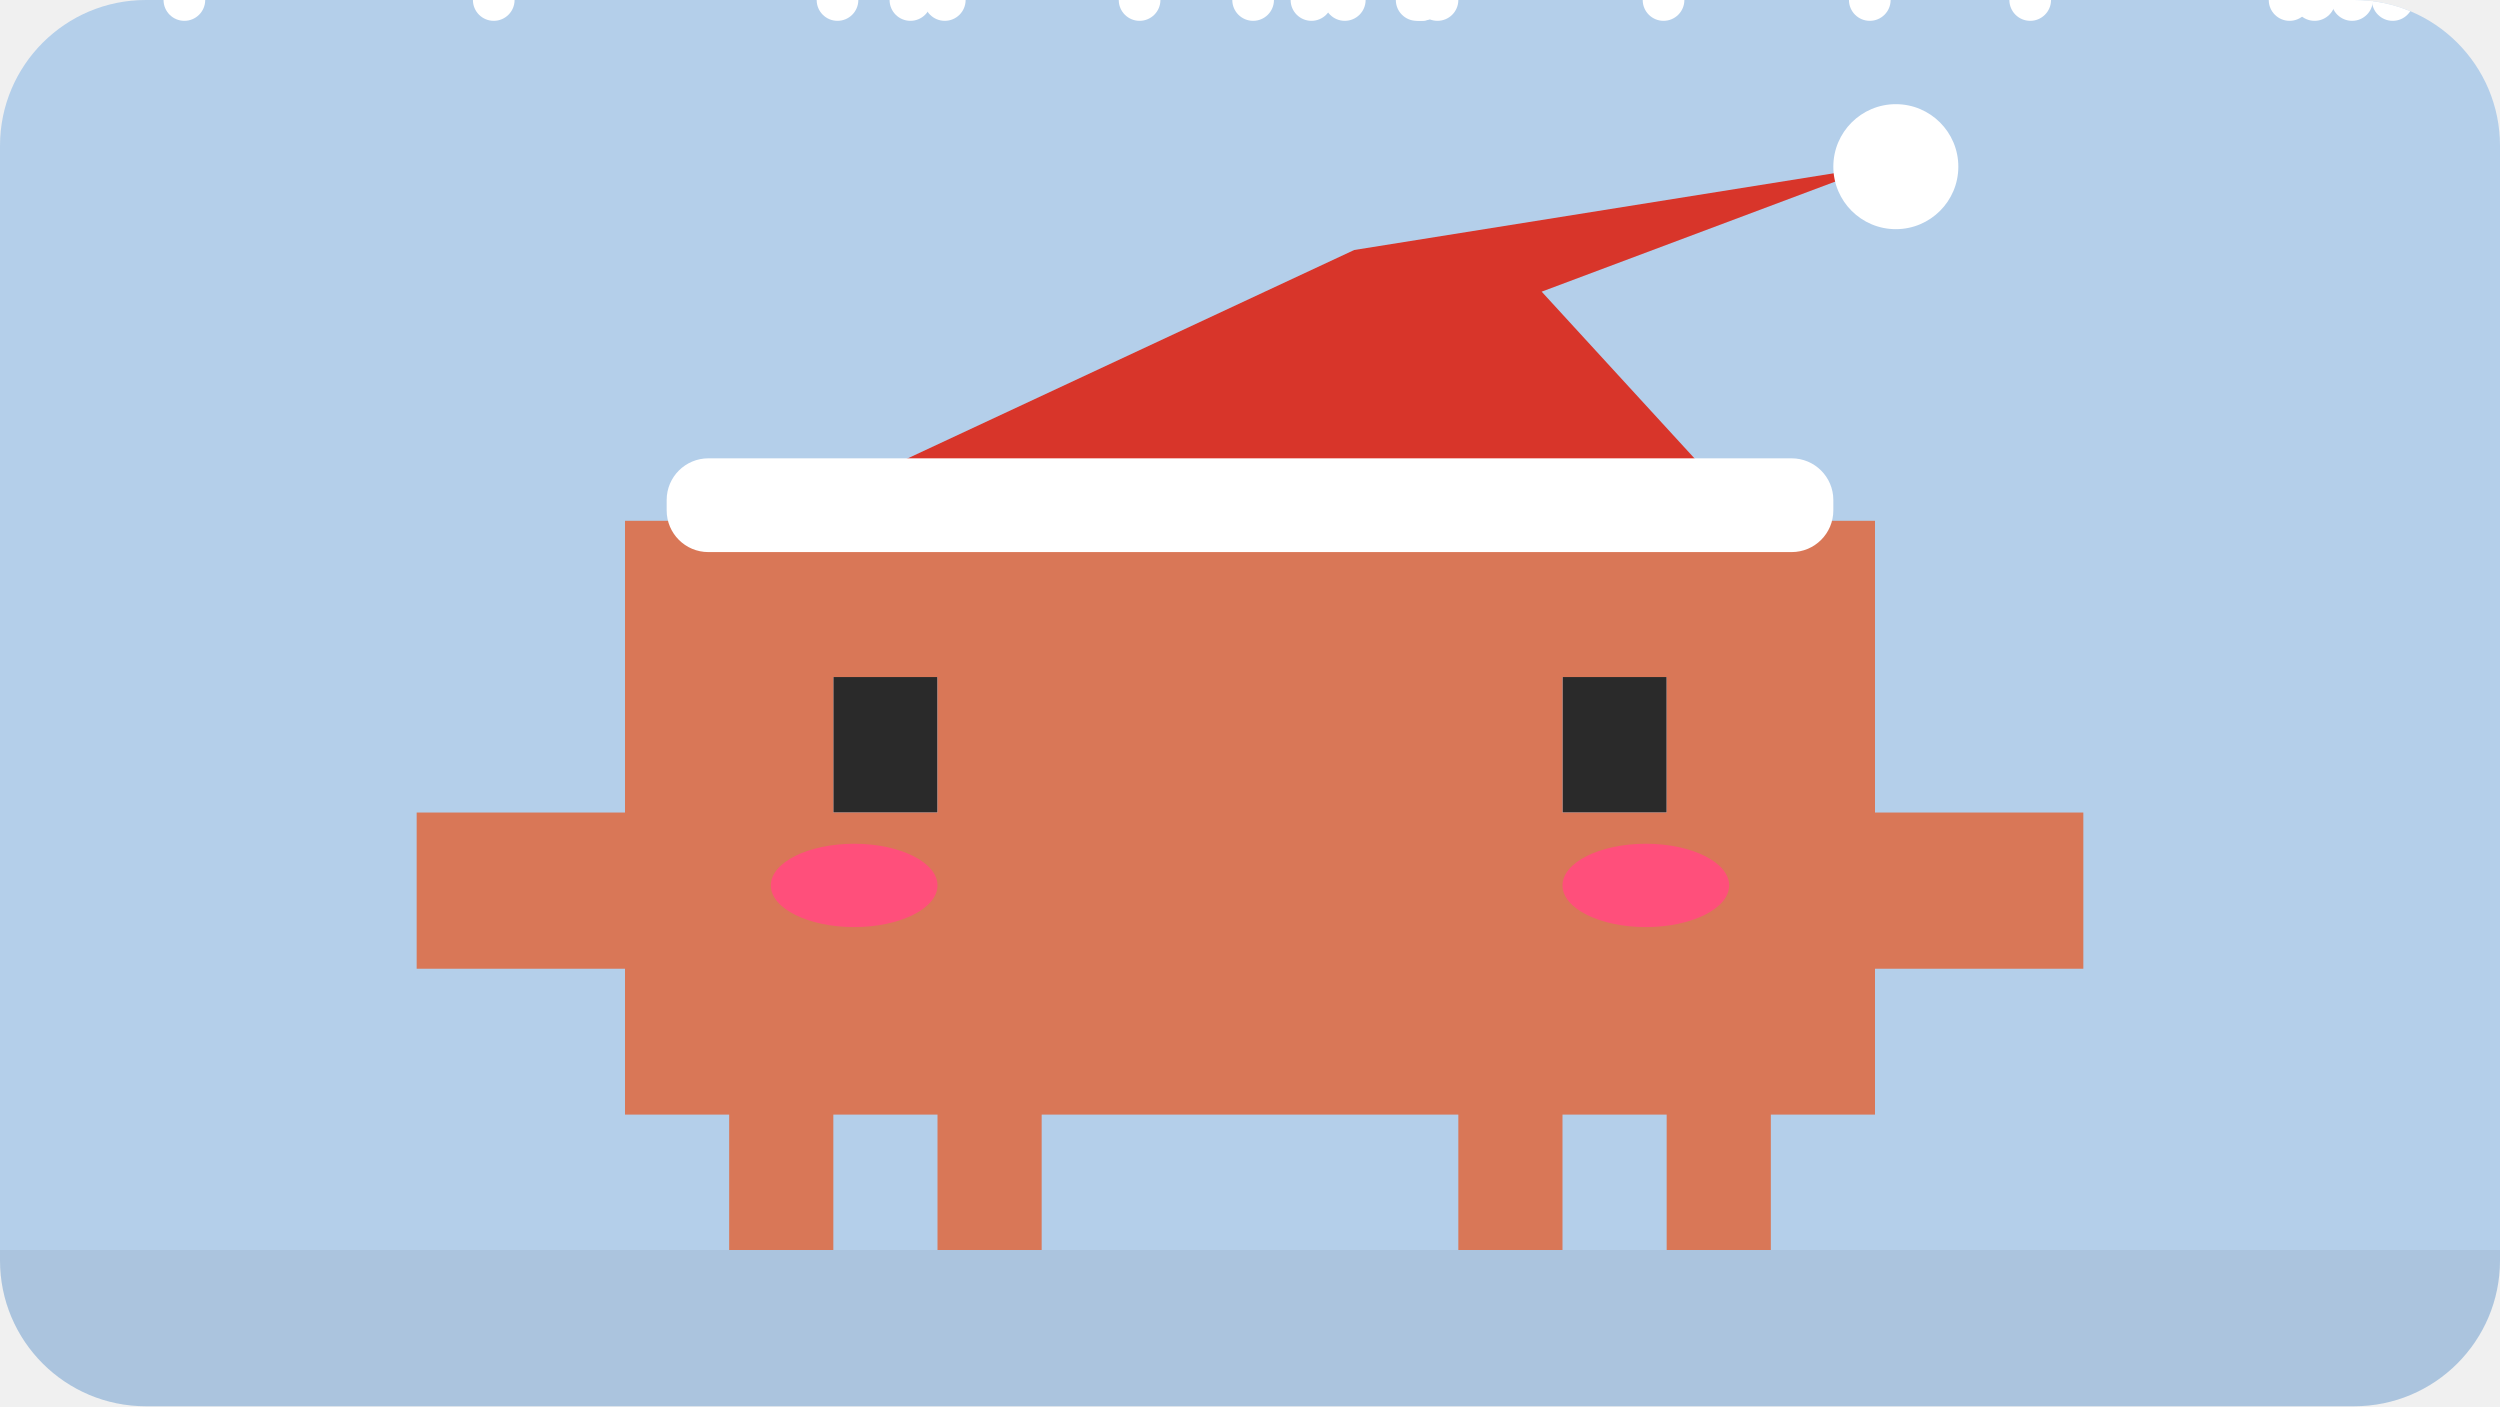
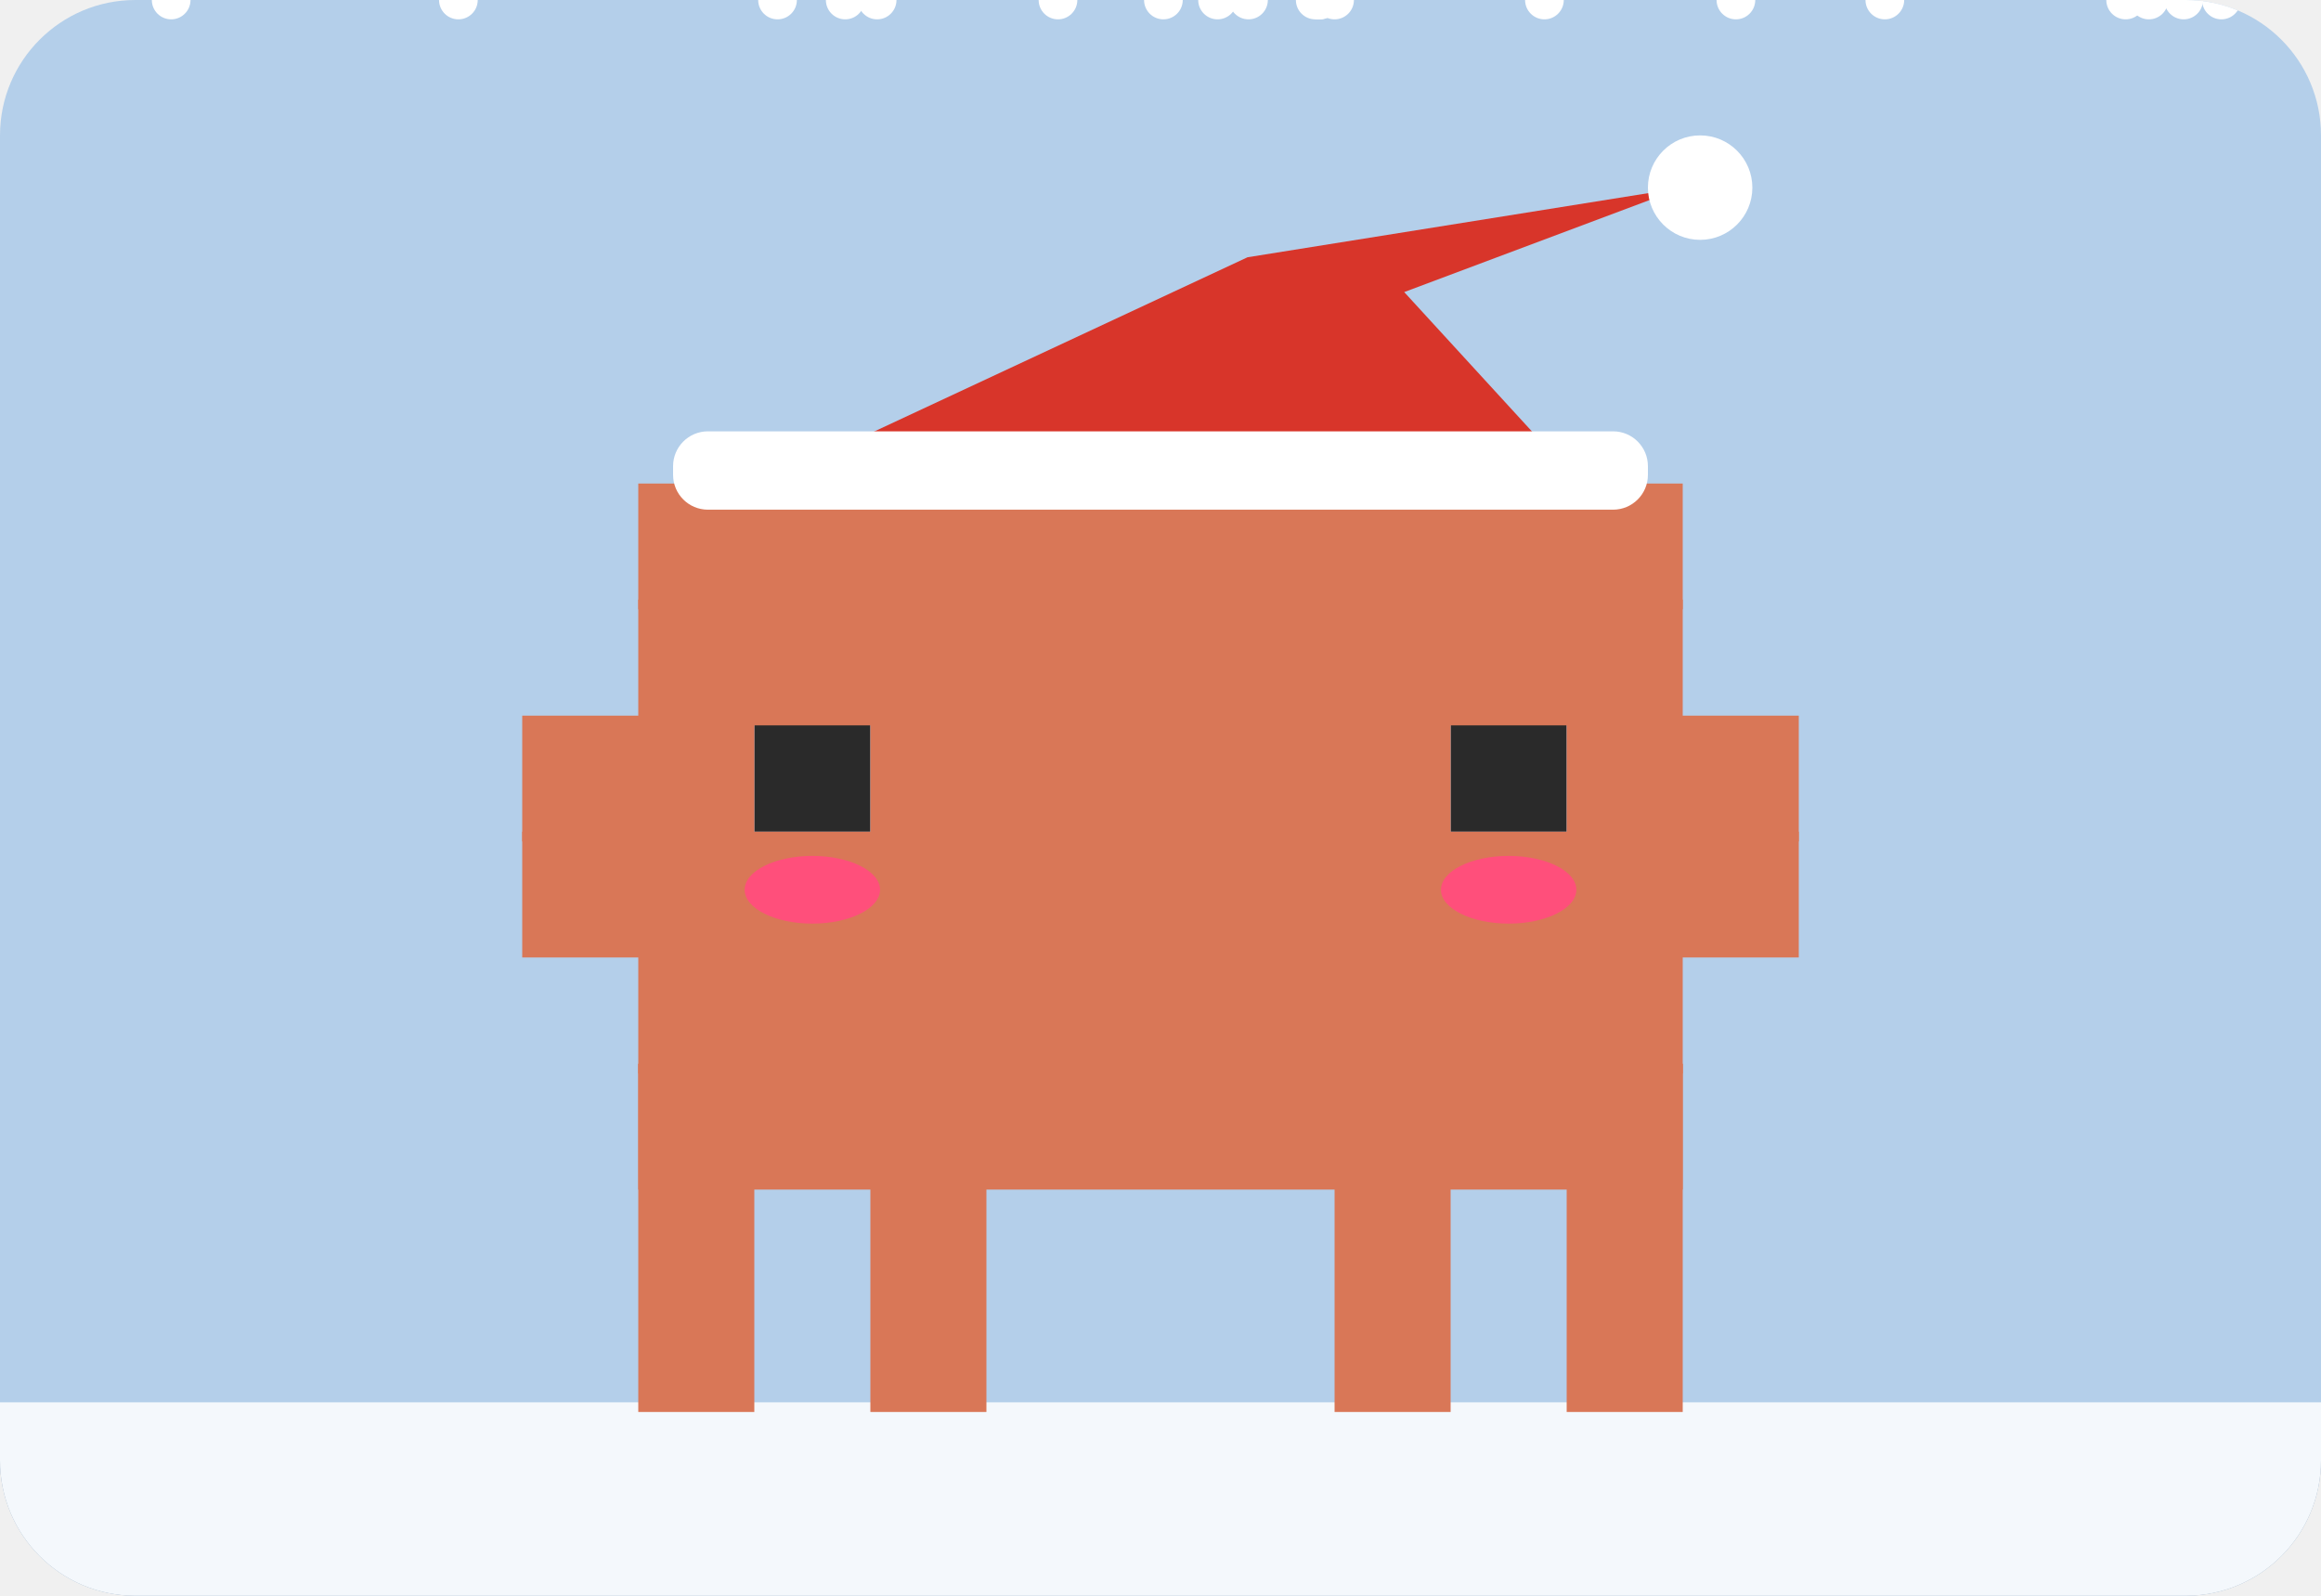
- <svg xmlns="http://www.w3.org/2000/svg" class="walk" viewBox="-30 -50 240 135" width="240" height="135">
-   <style>@keyframes blink{0%,90%,100%{opacity:0}93%,97%{opacity:1}}@keyframes bob{0%,100%{transform:translateY(0)}50%{transform:translateY(-6px)}}@keyframes hop{0%,100%{transform:translateY(0)}40%{transform:translateY(-16px)}60%{transform:translateY(-16px)}}@keyframes legA{0%,100%{transform:translateY(0)}50%{transform:translateY(-5px)}}@keyframes legB{0%,100%{transform:translateY(-5px)}50%{transform:translateY(0)}}@keyframes breathe{0%,100%{transform:scaleY(1)}50%{transform:scaleY(.95)}}@keyframes z{0%{opacity:0;transform:translate(0,0)}30%{opacity:1}100%{opacity:0;transform:translate(10px,-18px)}}@keyframes fall{0%{transform:translate(0,0);opacity:0}10%{opacity:1}90%{opacity:1}100%{transform:translate(8px,130px);opacity:0}}@keyframes drift{0%{transform:translate(0,0) rotate(0);opacity:0}10%{opacity:1}50%{transform:translate(14px,65px) rotate(180deg)}90%{opacity:1}100%{transform:translate(-4px,130px) rotate(360deg);opacity:0}}@keyframes rain{0%{transform:translate(0,0)}100%{transform:translate(-6px,135px)}}@keyframes rise{0%{transform:translate(0,0);opacity:0}15%{opacity:1}85%{opacity:1}100%{transform:translate(6px,-120px);opacity:0}}@keyframes twinkle{0%,100%{opacity:.25}50%{opacity:1}}@keyframes spin{to{transform:rotate(360deg)}}@keyframes sway{0%,100%{transform:rotate(-6deg)}50%{transform:rotate(6deg)}}@keyframes burst{0%{transform:scale(.1);opacity:0}15%{opacity:1}70%{transform:scale(1);opacity:1}100%{transform:scale(1.15);opacity:0}}@keyframes heat{0%{transform:translateY(0);opacity:0}30%{opacity:.8}100%{transform:translateY(-26px);opacity:0}}@keyframes drip{0%,60%{transform:translateY(0);opacity:0}70%{opacity:1}100%{transform:translateY(14px);opacity:0}}.lid{opacity:0;animation:blink 3.5s infinite}.bob .body{animation:bob .9s ease-in-out infinite}.walk .body{animation:bob .4s steps(2) infinite}.walk .la{animation:legA .4s steps(2) infinite}.walk .lb{animation:legB .4s steps(2) infinite}.jump .all{animation:hop .7s ease-in-out infinite}.sleep .body{transform-box:fill-box;transform-origin:50% 100%;animation:breathe 2.4s ease-in-out infinite}.sleep .z1{animation:z 2.4s infinite}.sleep .z2{animation:z 2.4s 1.2s infinite}.fall{animation:fall 5s linear infinite}.drift{animation:drift 7s linear infinite}.rain{animation:rain 1s linear infinite}.rise{animation:rise 6s linear infinite}.twinkle{animation:twinkle 2s ease-in-out infinite}.spin{animation:spin 12s linear infinite}.sway{animation:sway 2.4s ease-in-out infinite}.heat{animation:heat 1.8s ease-out infinite}.burst{animation:burst 1.8s ease-out infinite}.drip{animation:drip 2.2s ease-in infinite}</style>
+ <svg xmlns="http://www.w3.org/2000/svg" class="walk" viewBox="-54 -50 240 165" width="240" height="165">
+   <style>@keyframes blink{0%,88%,100%{transform:scaleY(0)}90.5%{transform:scaleY(.8)}92.5%,94.5%{transform:scaleY(1)}96.5%{transform:scaleY(.8)}}@keyframes bob{0%,100%{transform:translateY(0)}50%{transform:translateY(-6px)}}@keyframes hop{0%,100%{transform:translateY(0)}40%{transform:translateY(-16px)}60%{transform:translateY(-16px)}}@keyframes legA{0%,100%{transform:translateY(0)}50%{transform:translateY(-5px)}}@keyframes legB{0%,100%{transform:translateY(-5px)}50%{transform:translateY(0)}}@keyframes breathe{0%,100%{transform:scaleY(1)}50%{transform:scaleY(.95)}}@keyframes z{0%{opacity:0;transform:translate(0,0)}30%{opacity:1}100%{opacity:0;transform:translate(10px,-18px)}}@keyframes fall{0%{transform:translate(0,0);opacity:0}10%{opacity:1}90%{opacity:1}100%{transform:translate(8px,165px);opacity:0}}@keyframes drift{0%{transform:translate(0,0) rotate(0);opacity:0}10%{opacity:1}50%{transform:translate(14px,82px) rotate(180deg)}90%{opacity:1}100%{transform:translate(-4px,165px) rotate(360deg);opacity:0}}@keyframes rain{0%{transform:translate(0,0)}100%{transform:translate(-6px,170px)}}@keyframes rise{0%{transform:translate(0,0);opacity:0}15%{opacity:1}85%{opacity:1}100%{transform:translate(6px,-150px);opacity:0}}@keyframes twinkle{0%,100%{opacity:.25}50%{opacity:1}}@keyframes spin{to{transform:rotate(360deg)}}@keyframes sway{0%,100%{transform:rotate(-6deg)}50%{transform:rotate(6deg)}}@keyframes burst{0%{transform:scale(.1);opacity:0}15%{opacity:1}70%{transform:scale(1);opacity:1}100%{transform:scale(1.15);opacity:0}}@keyframes heat{0%{transform:translateY(0);opacity:0}30%{opacity:.8}100%{transform:translateY(-26px);opacity:0}}@keyframes drip{0%,60%{transform:translateY(0);opacity:0}70%{opacity:1}100%{transform:translateY(14px);opacity:0}}.lid{transform-box:fill-box;transform-origin:50% 0;transform:scaleY(0);animation:blink 3.5s infinite}.bob .body{animation:bob .9s ease-in-out infinite}.walk .body{animation:bob .4s steps(2) infinite}.walk .la{animation:legA .4s steps(2) infinite}.walk .lb{animation:legB .4s steps(2) infinite}.jump .all{animation:hop .7s ease-in-out infinite}.sleep .body{transform-box:fill-box;transform-origin:50% 100%;animation:breathe 2.4s ease-in-out infinite}.sleep .z1{animation:z 2.4s infinite}.sleep .z2{animation:z 2.4s 1.2s infinite}.fall{animation:fall 5s linear infinite}.drift{animation:drift 7s linear infinite}.rain{animation:rain 1s linear infinite}.rise{animation:rise 6s linear infinite}.twinkle{animation:twinkle 2s ease-in-out infinite}.spin{animation:spin 12s linear infinite}.sway{animation:sway 2.4s ease-in-out infinite}.heat{animation:heat 1.8s ease-out infinite}.burst{animation:burst 1.8s ease-out infinite}.drip{animation:drip 2.2s ease-in infinite}</style>
  <defs>
    <clipPath id="frame">
-       <rect x="-30" y="-50" width="240" height="135" rx="14" />
+       <rect x="-54" y="-50" width="240" height="165" rx="14" />
    </clipPath>
  </defs>
  <g clip-path="url(#frame)">
-     <rect x="-30" y="-50" width="240" height="135" rx="14" fill="#B4CFEA" />
-     <rect x="-30" y="70" width="240" height="15" fill="#0000000d" />
-     <g transform="translate(-12.3 -50)">
+     <rect x="-54" y="-50" width="240" height="165" rx="14" fill="#B4CFEA" />
+     <rect x="-54" y="96" width="240" height="19" fill="#0000002e" />
+     <g transform="translate(-36.3 -50)">
      <g class="fall" style="animation-duration:5s;animation-delay:-1.00s">
        <circle r="2" fill="#fff" />
      </g>
    </g>
-     <g transform="translate(57.4 -50)">
+     <g transform="translate(33.4 -50)">
      <g class="fall" style="animation-duration:5s;animation-delay:-4.50s">
        <circle r="2" fill="#fff" />
      </g>
    </g>
-     <g transform="translate(50.4 -50)">
+     <g transform="translate(26.4 -50)">
      <g class="fall" style="animation-duration:5s;animation-delay:-3.00s">
        <circle r="2" fill="#fff" />
      </g>
    </g>
-     <g transform="translate(195.8 -50)">
+     <g transform="translate(171.8 -50)">
      <g class="fall" style="animation-duration:5s;animation-delay:-1.50s">
        <circle r="2" fill="#fff" />
      </g>
    </g>
-     <g transform="translate(99.1 -50)">
+     <g transform="translate(75.1 -50)">
      <g class="fall" style="animation-duration:5s;animation-delay:-0.00s">
        <circle r="2" fill="#fff" />
      </g>
    </g>
-     <g transform="translate(106.5 -50)">
+     <g transform="translate(82.5 -50)">
      <g class="fall" style="animation-duration:5s;animation-delay:-3.50s">
        <circle r="2" fill="#fff" />
      </g>
    </g>
-     <g transform="translate(106.0 -50)">
+     <g transform="translate(82.0 -50)">
      <g class="fall" style="animation-duration:5s;animation-delay:-2.00s">
        <circle r="2" fill="#fff" />
      </g>
    </g>
-     <g transform="translate(108.0 -50)">
+     <g transform="translate(84.0 -50)">
      <g class="fall" style="animation-duration:5s;animation-delay:-0.50s">
        <circle r="2" fill="#fff" />
      </g>
    </g>
-     <g transform="translate(106.4 -50)">
+     <g transform="translate(82.4 -50)">
      <g class="fall" style="animation-duration:5s;animation-delay:-4.00s">
        <circle r="2" fill="#fff" />
      </g>
    </g>
-     <g transform="translate(60.7 -50)">
+     <g transform="translate(36.7 -50)">
      <g class="fall" style="animation-duration:5s;animation-delay:-2.50s">
        <circle r="2" fill="#fff" />
      </g>
    </g>
-     <g transform="translate(189.8 -50)">
+     <g transform="translate(165.8 -50)">
      <g class="fall" style="animation-duration:5s;animation-delay:-1.00s">
        <circle r="2" fill="#fff" />
      </g>
    </g>
-     <g transform="translate(164.9 -50)">
+     <g transform="translate(140.9 -50)">
      <g class="fall" style="animation-duration:5s;animation-delay:-4.50s">
        <circle r="2" fill="#fff" />
      </g>
    </g>
-     <g transform="translate(17.4 -50)">
+     <g transform="translate(-6.6 -50)">
      <g class="fall" style="animation-duration:5s;animation-delay:-3.00s">
        <circle r="2" fill="#fff" />
      </g>
    </g>
-     <g transform="translate(149.5 -50)">
+     <g transform="translate(125.5 -50)">
      <g class="fall" style="animation-duration:5s;animation-delay:-1.50s">
        <circle r="2" fill="#fff" />
      </g>
    </g>
-     <g transform="translate(129.7 -50)">
+     <g transform="translate(105.7 -50)">
      <g class="fall" style="animation-duration:5s;animation-delay:-0.00s">
        <circle r="2" fill="#fff" />
      </g>
    </g>
-     <g transform="translate(199.7 -50)">
+     <g transform="translate(175.7 -50)">
      <g class="fall" style="animation-duration:5s;animation-delay:-3.50s">
        <circle r="2" fill="#fff" />
      </g>
    </g>
-     <g transform="translate(79.4 -50)">
+     <g transform="translate(55.4 -50)">
      <g class="fall" style="animation-duration:5s;animation-delay:-2.00s">
        <circle r="2" fill="#fff" />
      </g>
    </g>
-     <g transform="translate(192.2 -50)">
+     <g transform="translate(168.2 -50)">
      <g class="fall" style="animation-duration:5s;animation-delay:-0.50s">
        <circle r="2" fill="#fff" />
      </g>
    </g>
-     <g transform="translate(90.3 -50)">
+     <g transform="translate(66.3 -50)">
      <g class="fall" style="animation-duration:5s;animation-delay:-4.00s">
        <circle r="2" fill="#fff" />
      </g>
    </g>
-     <g transform="translate(95.9 -50)">
+     <g transform="translate(71.9 -50)">
      <g class="fall" style="animation-duration:5s;animation-delay:-2.50s">
        <circle r="2" fill="#fff" />
      </g>
    </g>
+     <rect x="-54" y="95" width="240" height="20" fill="#F4F8FC" />
    <g class="all">
      <g class="la">
-         <rect x="40" y="42" width="10" height="28" fill="#D97757" />
+         <rect x="12" y="60" width="12" height="36" fill="#D97757" />
      </g>
      <g class="lb">
-         <rect x="60" y="42" width="10" height="28" fill="#D97757" />
+         <rect x="36" y="60" width="12" height="36" fill="#D97757" />
      </g>
      <g class="la">
-         <rect x="110" y="42" width="10" height="28" fill="#D97757" />
+         <rect x="84" y="60" width="12" height="36" fill="#D97757" />
      </g>
      <g class="lb">
-         <rect x="130" y="42" width="10" height="28" fill="#D97757" />
+         <rect x="108" y="60" width="12" height="36" fill="#D97757" />
      </g>
      <g class="body">
-         <rect x="50" y="14" width="10" height="14" fill="#2a2a2a" />
-         <rect x="120" y="14" width="10" height="14" fill="#2a2a2a" />
-         <rect x="30" y="0" width="120" height="15" fill="#D97757" />
-         <rect x="30" y="14" width="20" height="15" fill="#D97757" />
-         <rect x="60" y="14" width="60" height="15" fill="#D97757" />
-         <rect x="130" y="14" width="20" height="15" fill="#D97757" />
-         <rect x="10" y="28" width="160" height="15" fill="#D97757" />
-         <rect x="30" y="42" width="120" height="15" fill="#D97757" />
+         <rect x="24" y="24" width="12" height="12" fill="#2a2a2a" />
+         <rect x="96" y="24" width="12" height="12" fill="#2a2a2a" />
+         <rect x="12" y="0" width="108" height="13" fill="#D97757" />
+         <rect x="12" y="12" width="108" height="13" fill="#D97757" />
+         <rect x="0" y="24" width="24" height="13" fill="#D97757" />
+         <rect x="36" y="24" width="60" height="13" fill="#D97757" />
+         <rect x="108" y="24" width="24" height="13" fill="#D97757" />
+         <rect x="0" y="36" width="132" height="13" fill="#D97757" />
+         <rect x="12" y="48" width="108" height="13" fill="#D97757" />
+         <rect x="12" y="60" width="108" height="13" fill="#D97757" />
        <g class="lid">
-           <rect x="50" y="14" width="10.5" height="14.5" fill="#D97757" />
-           <rect x="120" y="14" width="10.5" height="14.5" fill="#D97757" />
+           <rect x="24" y="24" width="12.5" height="12.5" fill="#D97757" />
+           <rect x="96" y="24" width="12.5" height="12.5" fill="#D97757" />
        </g>
-         <ellipse cx="52" cy="35" rx="8" ry="4" fill="#FF4F7B" />
-         <ellipse cx="128" cy="35" rx="8" ry="4" fill="#FF4F7B" />
-         <path d="M40 2 L140 2 L118 -22 L150 -34 L100 -26 Z" fill="#D8352A" />
-         <rect x="34" y="-6" width="112" height="9" rx="4" fill="#fff" />
-         <circle cx="152" cy="-34" r="6" fill="#fff" />
+         <ellipse cx="30" cy="42" rx="7" ry="3.5" fill="#FF4F7B" />
+         <ellipse cx="102" cy="42" rx="7" ry="3.5" fill="#FF4F7B" />
+         <g transform="translate(66 0) scale(0.9) translate(-90 0)">
+           <path d="M40 2 L140 2 L118 -22 L150 -34 L100 -26 Z" fill="#D8352A" />
+           <rect x="34" y="-6" width="112" height="9" rx="4" fill="#fff" />
+           <circle cx="152" cy="-34" r="6" fill="#fff" />
+         </g>
      </g>
    </g>
  </g>
</svg>
